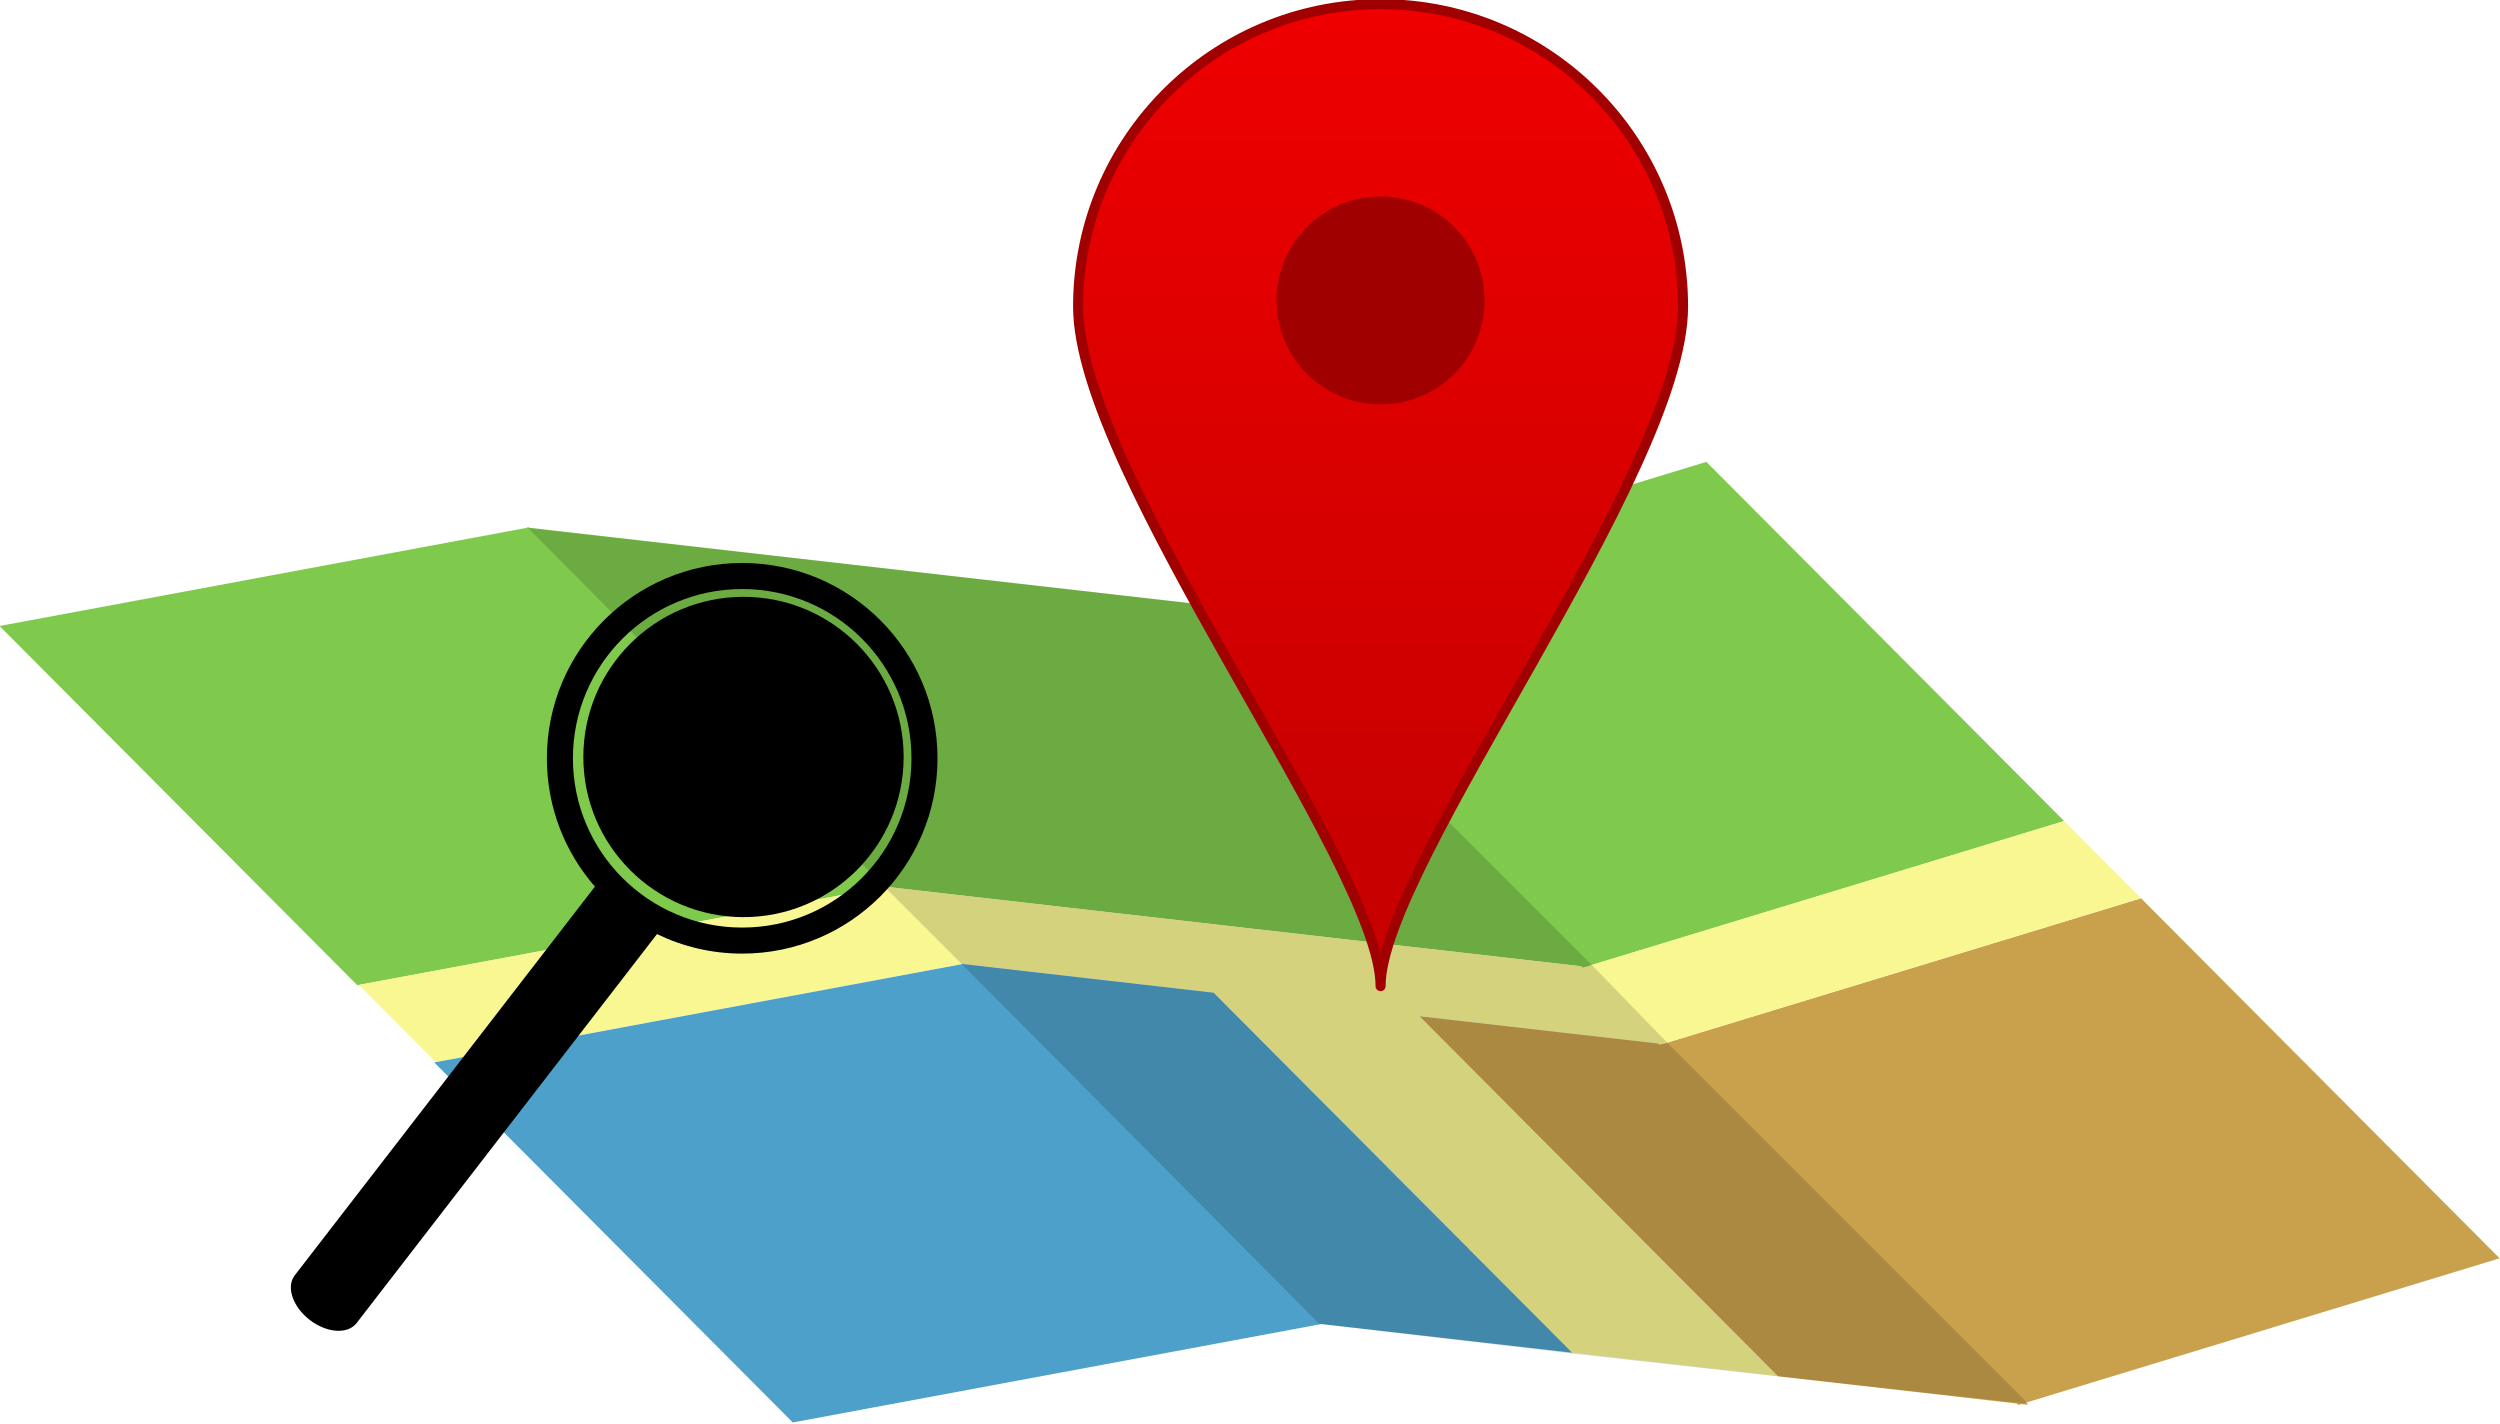
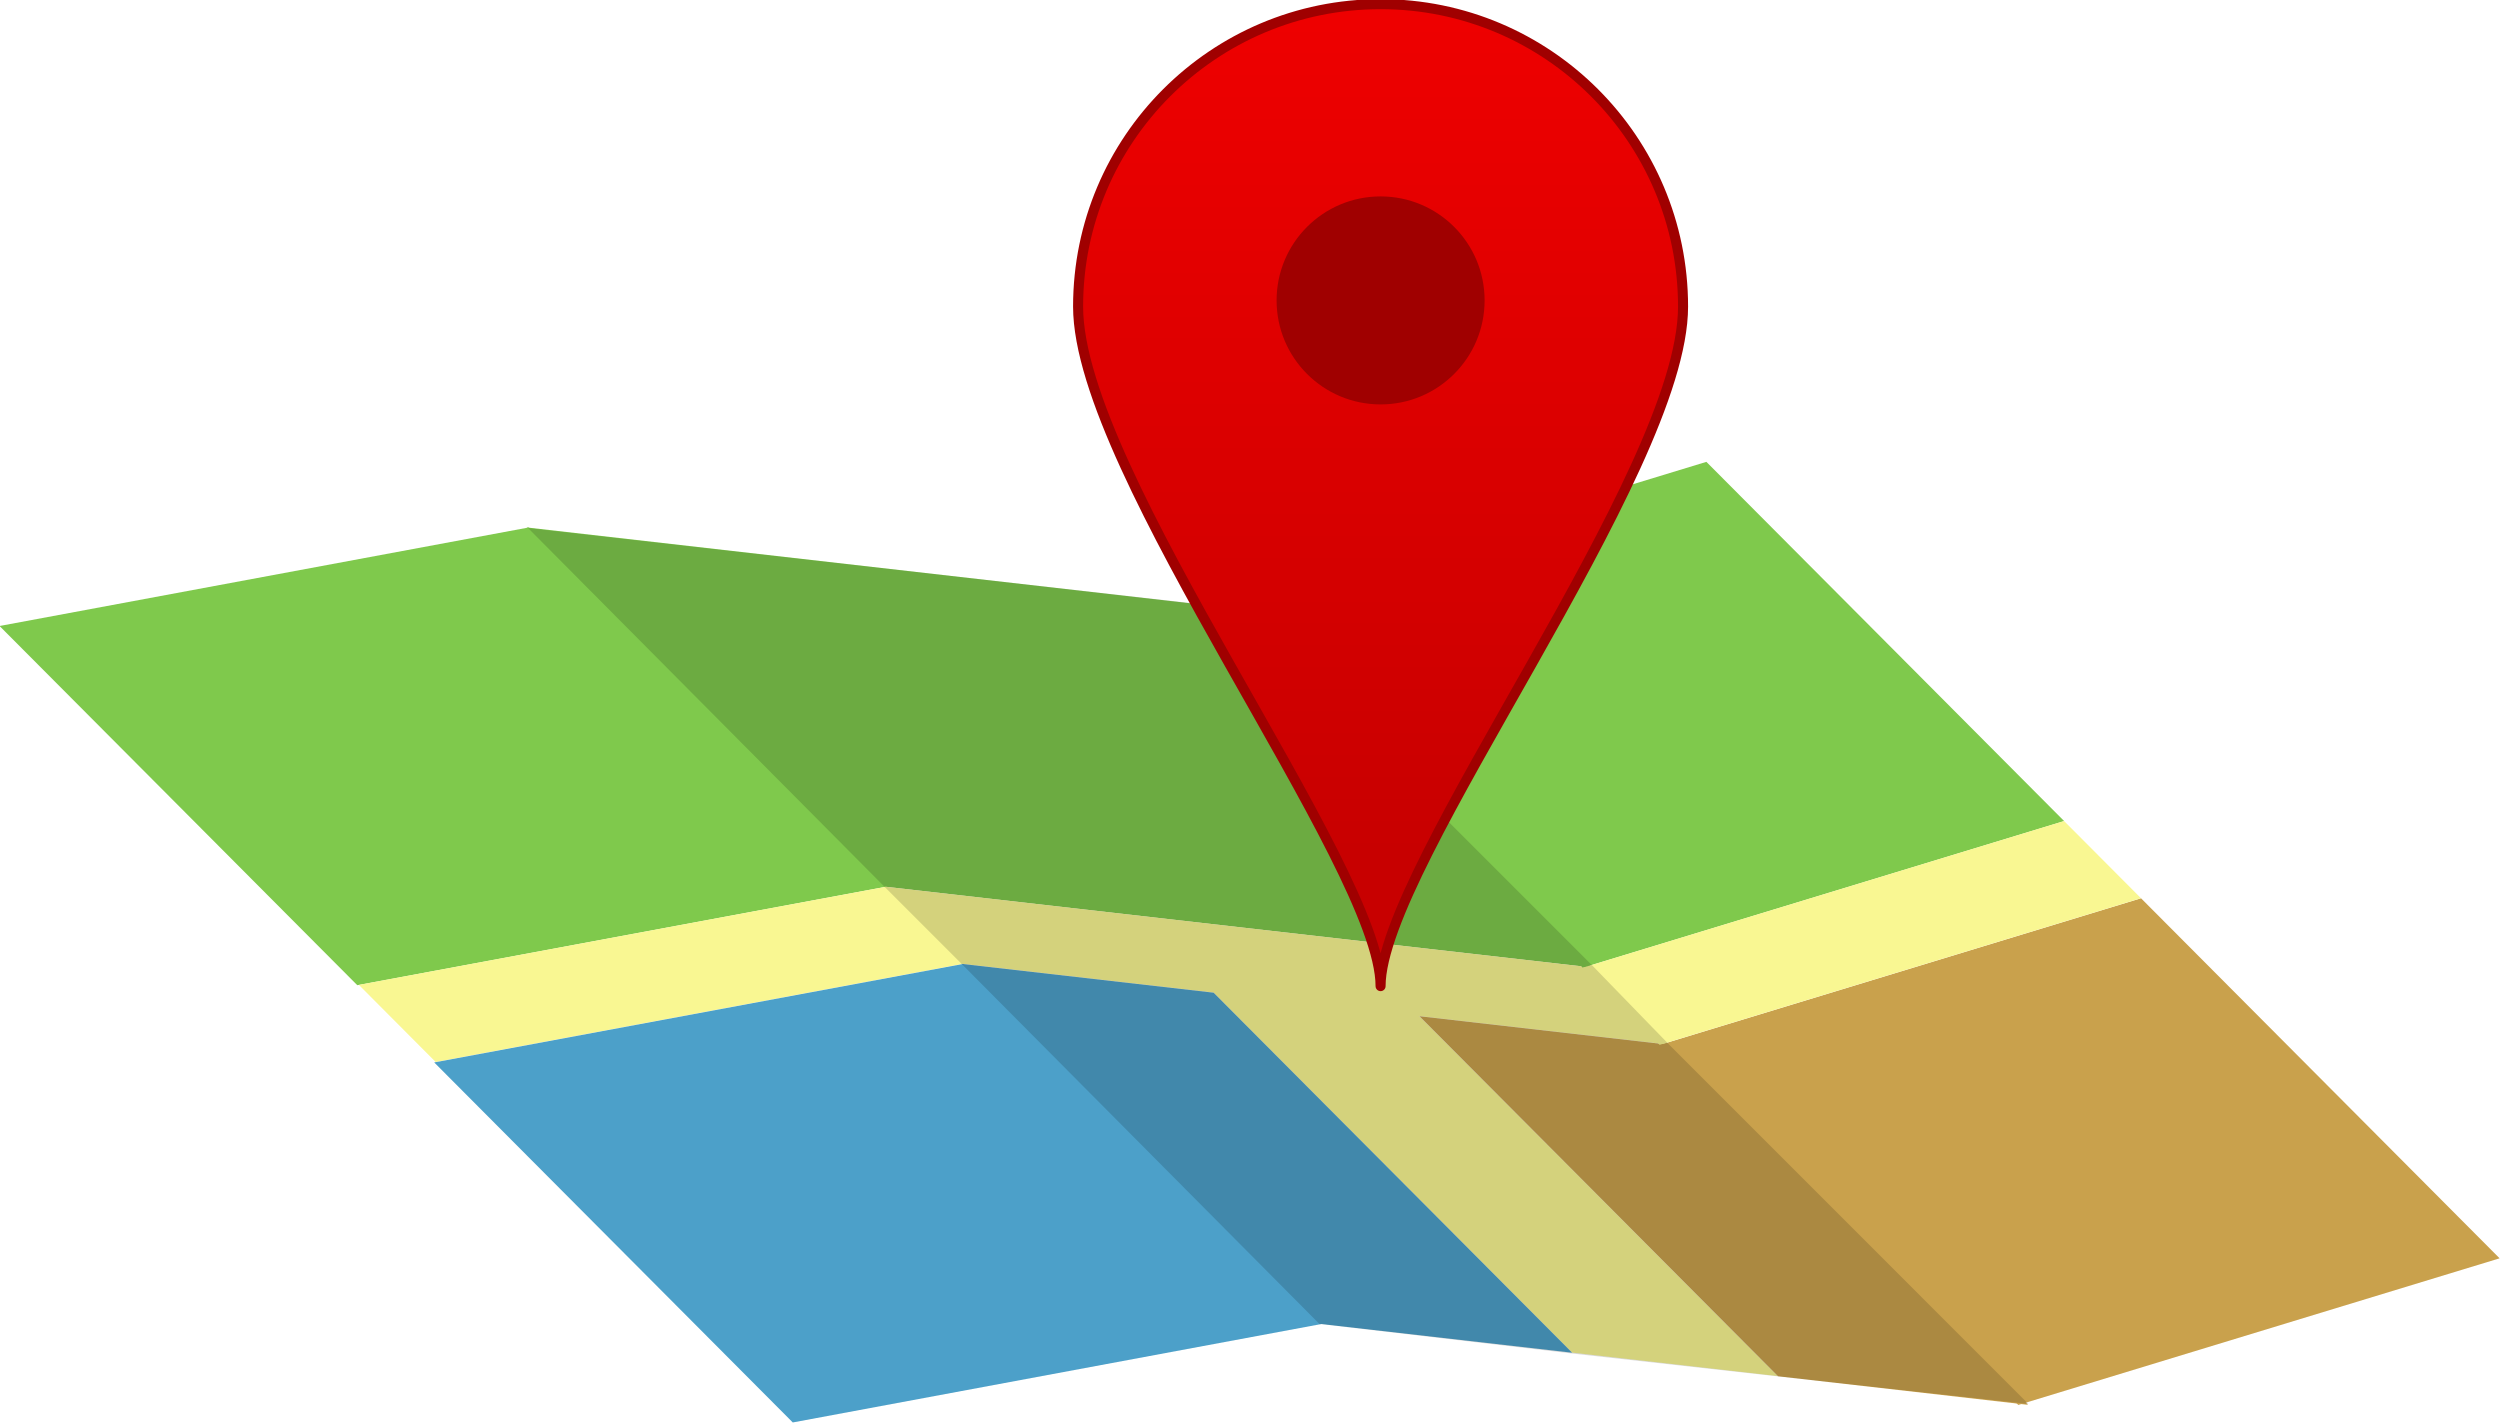
<svg xmlns="http://www.w3.org/2000/svg" width="541.87mm" height="308.52mm" version="1.1" viewBox="0 0 1920 1093.182">
  <defs>
    <linearGradient id="a" x1="1587.1" x2="1587.1" y1="1465.4" y2="1873.2" gradientUnits="userSpaceOnUse">
      <stop stop-color="#ef0000" offset="0" />
      <stop stop-color="#c80000" offset="1" />
    </linearGradient>
  </defs>
  <g transform="translate(-238.07 791.59)">
    <g transform="matrix(48.183 0 0 48.183 -4976.6 -47091)">
      <g transform="matrix(1 0 .42142 .42314 -470.95 553.28)">
        <g transform="matrix(1 -.37123 0 1 -16.739 71.852)">
          <path transform="translate(0 548.36)" d="m180 433.53v13.531h10v-13.531h-10z" fill="#7fc94c" />
          <path transform="translate(0 548.36)" d="m180.03 447.06v2.906h9.969v-2.906h-9.969z" fill="#f9f792" />
          <path transform="translate(0 548.36)" d="m180 449.97v13.562h10v-13.562h-10z" fill="#4ca0c9" />
        </g>
        <g transform="matrix(1 .30494 0 1 -16.771 -56.621)">
          <path transform="translate(0 548.36)" d="m190 433.53v13.531h10v-13.531h-10z" fill="#7fc94c" />
          <path transform="translate(0 548.36)" d="m190 447.06v2.906h3.562v13.562h2.906v-13.562h3.531v-2.906h-10z" fill="#f9f792" />
          <path transform="translate(0 548.36)" d="m196.47 449.97v13.562h3.531v-13.562h-3.531z" fill="#c9a14c" />
          <path transform="translate(0 548.36)" d="m190 449.97v13.562h3.562v-13.562h-3.562z" fill="#4ca0c9" />
        </g>
        <g transform="matrix(1 -.55243 0 1 -.1875 104.3)">
          <path d="m183.26 999.64v13.562h10v-13.562h-10z" fill="#c9a14c" />
          <path d="m183.26 983.2v13.531h10v-13.531h-10z" fill="#7fc94c" />
          <path d="m183.26 996.73v2.906h10v-2.906h-10z" fill="#f9f792" />
        </g>
        <path d="m173.24 983.23-0.013 13.526 5e-3 2.929-0.013 13.526 3.575 1.12 2.918 0.862 3.538 1.034-0.023-13.526 0.031-2.929-0.023-13.526-9.994-3.015z" fill-opacity=".152" />
      </g>
      <g transform="matrix(.033414 0 0 .033414 77.2 945.19)">
        <path transform="translate(0 -995.64)" d="m1731.4 1612.3c0 79.687-144.29 266.52-144.29 324.14 0-57.579-144.29-244.45-144.29-324.14s64.599-144.29 144.29-144.29 144.29 64.599 144.29 144.29z" fill="url(#a)" stroke="#a00000" stroke-linecap="square" stroke-linejoin="round" stroke-width="4.79" />
        <circle transform="matrix(.83958 0 0 .83958 239.09 -741.47)" cx="1605.6" cy="1614.1" r="59.094" fill="#a00000" />
      </g>
    </g>
  </g>
  <defs>
    <filter id="a" x="-.25" y="-.25" width="1.5" height="1.5" color-interpolation-filters="sRGB">
      <feGaussianBlur result="result8" stdDeviation="7" />
      <feComposite in="result8" in2="result8" operator="xor" result="result6" />
      <feDisplacementMap in="SourceGraphic" in2="result6" result="result4" scale="100" />
      <feComposite in="SourceGraphic" in2="result4" k1="1" operator="arithmetic" result="result2" />
      <feComposite in="SourceGraphic" in2="result2" operator="in" result="fbSourceGraphic" />
    </filter>
  </defs>
-   <g transform="translate(300, 300)">
-     <g stroke-width="0">
-       <path d="m270 132.38c-82.843 0-150 67.157-150 150 0 37.721 13.919 72.174 36.906 98.531l-230.59 298.62-0.469 0.625h0.031c-6.043 8.832-0.835 23.645 11.969 33.531 12.803 9.887 28.452 11.174 35.469 3.094l0.031 0.031 0.469-0.625 230.75-298.81c19.778 9.605 41.974 15 65.438 15 82.843 0 150-67.157 150-150s-67.157-150-150-150zm0 20c71.797 0 130 58.203 130 130s-58.203 130-130 130-130-58.203-130-130 58.203-130 130-130z" />
-       <path d="m394 281.36c0 67.931-55.069 123-123 123s-123-55.069-123-123 55.069-123 123-123 123 55.069 123 123z" filter="url(#a)" />
-     </g>
-   </g>
</svg>
